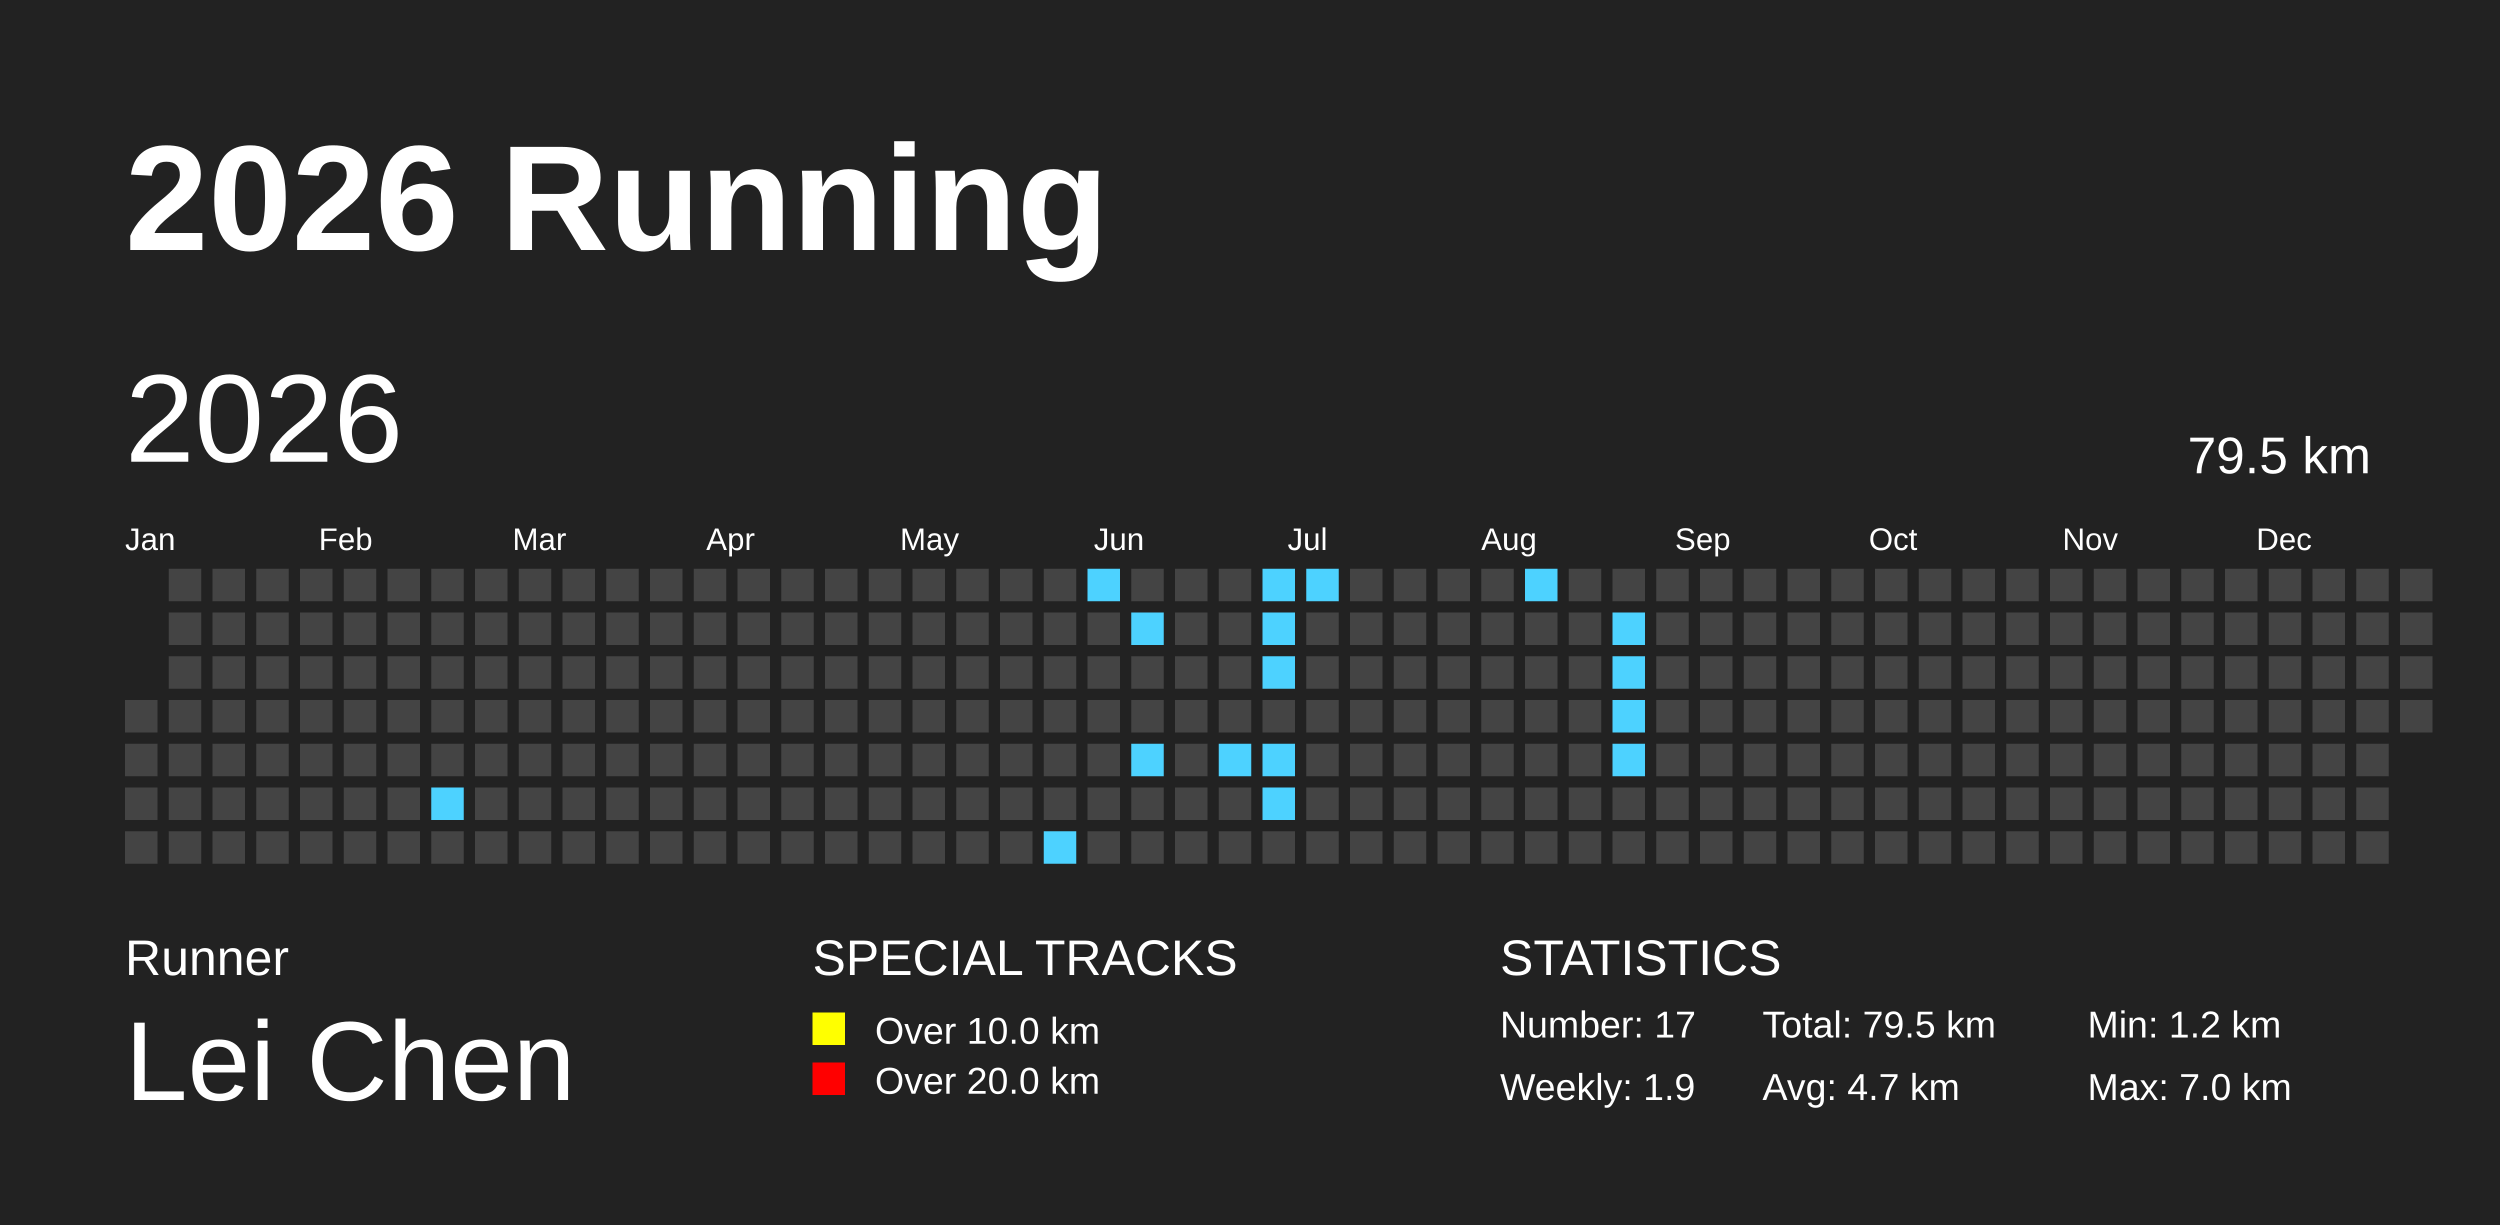
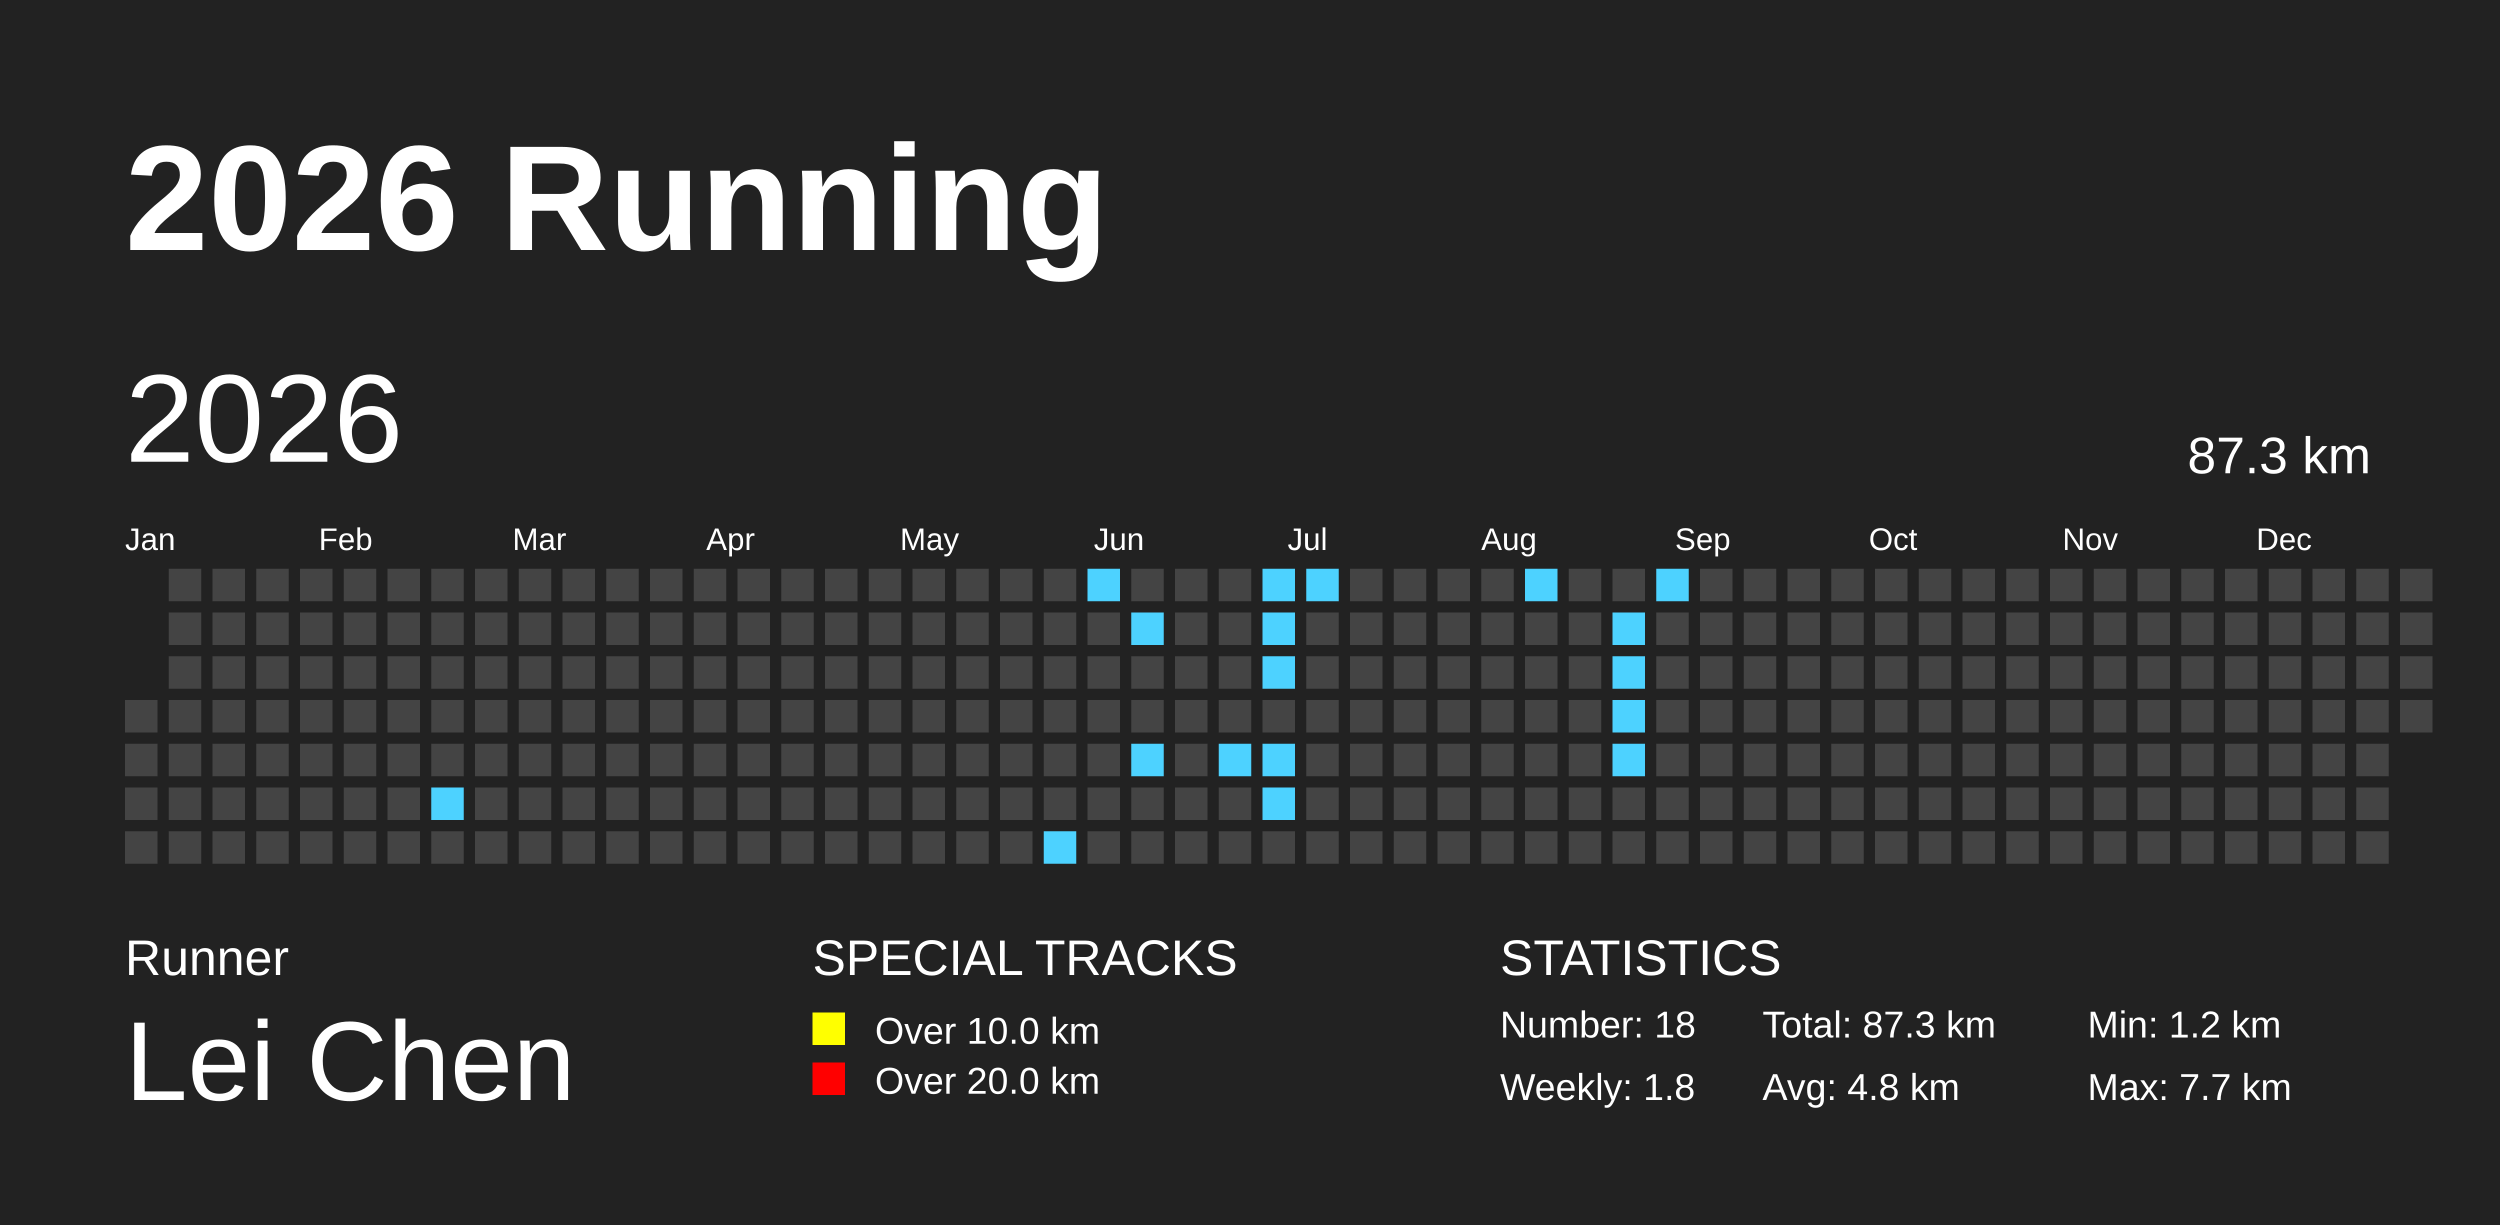
<svg xmlns="http://www.w3.org/2000/svg" baseProfile="full" height="98mm" version="1.1" viewBox="0,0,200,98" width="200mm">
  <defs />
  <rect fill="#222222" height="98" width="200" x="0" y="0" />
  <text fill="#FFFFFF" style="font-size:12px; font-family:Arial; font-weight:bold;" x="10" y="20">2026 Running</text>
  <text fill="#FFFFFF" style="font-size:4px; font-family:Arial" x="10" y="78">Runner</text>
  <text fill="#FFFFFF" style="font-size:9px; font-family:Arial" x="10" y="88">Lei Chen</text>
  <text fill="#FFFFFF" style="font-size:4px; font-family:Arial" x="65" y="78">SPECIAL TRACKS</text>
  <rect fill="yellow" height="2.6" width="2.6" x="65" y="81" />
  <text fill="#FFFFFF" style="font-size:3px; font-family:Arial" x="70" y="83.5">Over 10.0 km</text>
  <rect fill="red" height="2.6" width="2.6" x="65" y="85" />
  <text fill="#FFFFFF" style="font-size:3px; font-family:Arial" x="70" y="87.5">Over 20.0 km</text>
  <text fill="#FFFFFF" style="font-size:4px; font-family:Arial" x="120" y="78">STATISTICS</text>
-   <text fill="#FFFFFF" style="font-size:3px; font-family:Arial" x="120" y="83">Number: 17</text>
-   <text fill="#FFFFFF" style="font-size:3px; font-family:Arial" x="120" y="88">Weekly: 1.9</text>
-   <text fill="#FFFFFF" style="font-size:3px; font-family:Arial" x="141" y="83">Total: 79.5 km</text>
-   <text fill="#FFFFFF" style="font-size:3px; font-family:Arial" x="141" y="88">Avg: 4.7 km</text>
+   <text fill="#FFFFFF" style="font-size:3px; font-family:Arial" x="120" y="83">Number: 18</text>
+   <text fill="#FFFFFF" style="font-size:3px; font-family:Arial" x="120" y="88">Weekly: 1.8</text>
+   <text fill="#FFFFFF" style="font-size:3px; font-family:Arial" x="141" y="83">Total: 87.3 km</text>
+   <text fill="#FFFFFF" style="font-size:3px; font-family:Arial" x="141" y="88">Avg: 4.8 km</text>
  <text fill="#FFFFFF" style="font-size:3px; font-family:Arial" x="167" y="83">Min: 1.2 km</text>
-   <text fill="#FFFFFF" style="font-size:3px; font-family:Arial" x="167" y="88">Max: 7.0 km</text>
+   <text fill="#FFFFFF" style="font-size:3px; font-family:Arial" x="167" y="88">Max: 7.7 km</text>
  <text dominant-baseline="hanging" fill="#FFFFFF" style="font-size:10.0px; font-family:Arial;" x="10" y="30">2026</text>
-   <text dominant-baseline="hanging" fill="#FFFFFF" style="font-size:4.125px; font-family:Arial;" x="175" y="35">79.5 km</text>
+   <text dominant-baseline="hanging" fill="#FFFFFF" style="font-size:4.125px; font-family:Arial;" x="175" y="35">87.3 km</text>
  <text fill="#FFFFFF" style="font-size:2.5px; font-family:Arial" x="10.0" y="44">Jan</text>
  <text fill="#FFFFFF" style="font-size:2.5px; font-family:Arial" x="25.5" y="44">Feb</text>
  <text fill="#FFFFFF" style="font-size:2.5px; font-family:Arial" x="41.0" y="44">Mar</text>
  <text fill="#FFFFFF" style="font-size:2.5px; font-family:Arial" x="56.5" y="44">Apr</text>
  <text fill="#FFFFFF" style="font-size:2.5px; font-family:Arial" x="72.0" y="44">May</text>
  <text fill="#FFFFFF" style="font-size:2.5px; font-family:Arial" x="87.5" y="44">Jun</text>
  <text fill="#FFFFFF" style="font-size:2.5px; font-family:Arial" x="103.0" y="44">Jul</text>
  <text fill="#FFFFFF" style="font-size:2.5px; font-family:Arial" x="118.5" y="44">Aug</text>
  <text fill="#FFFFFF" style="font-size:2.5px; font-family:Arial" x="134.0" y="44">Sep</text>
  <text fill="#FFFFFF" style="font-size:2.5px; font-family:Arial" x="149.5" y="44">Oct</text>
  <text fill="#FFFFFF" style="font-size:2.5px; font-family:Arial" x="165.0" y="44">Nov</text>
  <text fill="#FFFFFF" style="font-size:2.5px; font-family:Arial" x="180.5" y="44">Dec</text>
  <rect fill="#444444" height="2.6" width="2.6" x="10.0" y="56.0" />
  <rect fill="#444444" height="2.6" width="2.6" x="10.0" y="59.5" />
  <rect fill="#444444" height="2.6" width="2.6" x="10.0" y="63.0" />
  <rect fill="#444444" height="2.6" width="2.6" x="10.0" y="66.5" />
  <rect fill="#444444" height="2.6" width="2.6" x="13.5" y="45.5" />
  <rect fill="#444444" height="2.6" width="2.6" x="13.5" y="49.0" />
  <rect fill="#444444" height="2.6" width="2.6" x="13.5" y="52.5" />
  <rect fill="#444444" height="2.6" width="2.6" x="13.5" y="56.0" />
  <rect fill="#444444" height="2.6" width="2.6" x="13.5" y="59.5" />
  <rect fill="#444444" height="2.6" width="2.6" x="13.5" y="63.0" />
  <rect fill="#444444" height="2.6" width="2.6" x="13.5" y="66.5" />
  <rect fill="#444444" height="2.6" width="2.6" x="17.0" y="45.5" />
  <rect fill="#444444" height="2.6" width="2.6" x="17.0" y="49.0" />
  <rect fill="#444444" height="2.6" width="2.6" x="17.0" y="52.5" />
  <rect fill="#444444" height="2.6" width="2.6" x="17.0" y="56.0" />
  <rect fill="#444444" height="2.6" width="2.6" x="17.0" y="59.5" />
  <rect fill="#444444" height="2.6" width="2.6" x="17.0" y="63.0" />
  <rect fill="#444444" height="2.6" width="2.6" x="17.0" y="66.5" />
  <rect fill="#444444" height="2.6" width="2.6" x="20.5" y="45.5" />
  <rect fill="#444444" height="2.6" width="2.6" x="20.5" y="49.0" />
  <rect fill="#444444" height="2.6" width="2.6" x="20.5" y="52.5" />
  <rect fill="#444444" height="2.6" width="2.6" x="20.5" y="56.0" />
  <rect fill="#444444" height="2.6" width="2.6" x="20.5" y="59.5" />
  <rect fill="#444444" height="2.6" width="2.6" x="20.5" y="63.0" />
  <rect fill="#444444" height="2.6" width="2.6" x="20.5" y="66.5" />
  <rect fill="#444444" height="2.6" width="2.6" x="24.0" y="45.5" />
  <rect fill="#444444" height="2.6" width="2.6" x="24.0" y="49.0" />
  <rect fill="#444444" height="2.6" width="2.6" x="24.0" y="52.5" />
  <rect fill="#444444" height="2.6" width="2.6" x="24.0" y="56.0" />
  <rect fill="#444444" height="2.6" width="2.6" x="24.0" y="59.5" />
  <rect fill="#444444" height="2.6" width="2.6" x="24.0" y="63.0" />
  <rect fill="#444444" height="2.6" width="2.6" x="24.0" y="66.5" />
  <rect fill="#444444" height="2.6" width="2.6" x="27.5" y="45.5" />
  <rect fill="#444444" height="2.6" width="2.6" x="27.5" y="49.0" />
  <rect fill="#444444" height="2.6" width="2.6" x="27.5" y="52.5" />
  <rect fill="#444444" height="2.6" width="2.6" x="27.5" y="56.0" />
  <rect fill="#444444" height="2.6" width="2.6" x="27.5" y="59.5" />
  <rect fill="#444444" height="2.6" width="2.6" x="27.5" y="63.0" />
  <rect fill="#444444" height="2.6" width="2.6" x="27.5" y="66.5" />
  <rect fill="#444444" height="2.6" width="2.6" x="31.0" y="45.5" />
  <rect fill="#444444" height="2.6" width="2.6" x="31.0" y="49.0" />
  <rect fill="#444444" height="2.6" width="2.6" x="31.0" y="52.5" />
  <rect fill="#444444" height="2.6" width="2.6" x="31.0" y="56.0" />
  <rect fill="#444444" height="2.6" width="2.6" x="31.0" y="59.5" />
  <rect fill="#444444" height="2.6" width="2.6" x="31.0" y="63.0" />
  <rect fill="#444444" height="2.6" width="2.6" x="31.0" y="66.5" />
  <rect fill="#444444" height="2.6" width="2.6" x="34.5" y="45.5" />
  <rect fill="#444444" height="2.6" width="2.6" x="34.5" y="49.0" />
  <rect fill="#444444" height="2.6" width="2.6" x="34.5" y="52.5" />
  <rect fill="#444444" height="2.6" width="2.6" x="34.5" y="56.0" />
  <rect fill="#444444" height="2.6" width="2.6" x="34.5" y="59.5" />
  <rect fill="#4DD2FF" height="2.6" width="2.6" x="34.5" y="63.0" />
  <rect fill="#444444" height="2.6" width="2.6" x="34.5" y="66.5" />
  <rect fill="#444444" height="2.6" width="2.6" x="38.0" y="45.5" />
  <rect fill="#444444" height="2.6" width="2.6" x="38.0" y="49.0" />
  <rect fill="#444444" height="2.6" width="2.6" x="38.0" y="52.5" />
  <rect fill="#444444" height="2.6" width="2.6" x="38.0" y="56.0" />
  <rect fill="#444444" height="2.6" width="2.6" x="38.0" y="59.5" />
  <rect fill="#444444" height="2.6" width="2.6" x="38.0" y="63.0" />
  <rect fill="#444444" height="2.6" width="2.6" x="38.0" y="66.5" />
  <rect fill="#444444" height="2.6" width="2.6" x="41.5" y="45.5" />
  <rect fill="#444444" height="2.6" width="2.6" x="41.5" y="49.0" />
  <rect fill="#444444" height="2.6" width="2.6" x="41.5" y="52.5" />
  <rect fill="#444444" height="2.6" width="2.6" x="41.5" y="56.0" />
  <rect fill="#444444" height="2.6" width="2.6" x="41.5" y="59.5" />
  <rect fill="#444444" height="2.6" width="2.6" x="41.5" y="63.0" />
  <rect fill="#444444" height="2.6" width="2.6" x="41.5" y="66.5" />
  <rect fill="#444444" height="2.6" width="2.6" x="45.0" y="45.5" />
  <rect fill="#444444" height="2.6" width="2.6" x="45.0" y="49.0" />
  <rect fill="#444444" height="2.6" width="2.6" x="45.0" y="52.5" />
  <rect fill="#444444" height="2.6" width="2.6" x="45.0" y="56.0" />
  <rect fill="#444444" height="2.6" width="2.6" x="45.0" y="59.5" />
  <rect fill="#444444" height="2.6" width="2.6" x="45.0" y="63.0" />
  <rect fill="#444444" height="2.6" width="2.6" x="45.0" y="66.5" />
  <rect fill="#444444" height="2.6" width="2.6" x="48.5" y="45.5" />
  <rect fill="#444444" height="2.6" width="2.6" x="48.5" y="49.0" />
  <rect fill="#444444" height="2.6" width="2.6" x="48.5" y="52.5" />
  <rect fill="#444444" height="2.6" width="2.6" x="48.5" y="56.0" />
  <rect fill="#444444" height="2.6" width="2.6" x="48.5" y="59.5" />
  <rect fill="#444444" height="2.6" width="2.6" x="48.5" y="63.0" />
  <rect fill="#444444" height="2.6" width="2.6" x="48.5" y="66.5" />
  <rect fill="#444444" height="2.6" width="2.6" x="52.0" y="45.5" />
  <rect fill="#444444" height="2.6" width="2.6" x="52.0" y="49.0" />
  <rect fill="#444444" height="2.6" width="2.6" x="52.0" y="52.5" />
  <rect fill="#444444" height="2.6" width="2.6" x="52.0" y="56.0" />
  <rect fill="#444444" height="2.6" width="2.6" x="52.0" y="59.5" />
  <rect fill="#444444" height="2.6" width="2.6" x="52.0" y="63.0" />
  <rect fill="#444444" height="2.6" width="2.6" x="52.0" y="66.5" />
  <rect fill="#444444" height="2.6" width="2.6" x="55.5" y="45.5" />
  <rect fill="#444444" height="2.6" width="2.6" x="55.5" y="49.0" />
  <rect fill="#444444" height="2.6" width="2.6" x="55.5" y="52.5" />
  <rect fill="#444444" height="2.6" width="2.6" x="55.5" y="56.0" />
  <rect fill="#444444" height="2.6" width="2.6" x="55.5" y="59.5" />
  <rect fill="#444444" height="2.6" width="2.6" x="55.5" y="63.0" />
  <rect fill="#444444" height="2.6" width="2.6" x="55.5" y="66.5" />
  <rect fill="#444444" height="2.6" width="2.6" x="59.0" y="45.5" />
  <rect fill="#444444" height="2.6" width="2.6" x="59.0" y="49.0" />
  <rect fill="#444444" height="2.6" width="2.6" x="59.0" y="52.5" />
  <rect fill="#444444" height="2.6" width="2.6" x="59.0" y="56.0" />
  <rect fill="#444444" height="2.6" width="2.6" x="59.0" y="59.5" />
  <rect fill="#444444" height="2.6" width="2.6" x="59.0" y="63.0" />
  <rect fill="#444444" height="2.6" width="2.6" x="59.0" y="66.5" />
  <rect fill="#444444" height="2.6" width="2.6" x="62.5" y="45.5" />
  <rect fill="#444444" height="2.6" width="2.6" x="62.5" y="49.0" />
  <rect fill="#444444" height="2.6" width="2.6" x="62.5" y="52.5" />
  <rect fill="#444444" height="2.6" width="2.6" x="62.5" y="56.0" />
  <rect fill="#444444" height="2.6" width="2.6" x="62.5" y="59.5" />
  <rect fill="#444444" height="2.6" width="2.6" x="62.5" y="63.0" />
  <rect fill="#444444" height="2.6" width="2.6" x="62.5" y="66.5" />
  <rect fill="#444444" height="2.6" width="2.6" x="66.0" y="45.5" />
  <rect fill="#444444" height="2.6" width="2.6" x="66.0" y="49.0" />
  <rect fill="#444444" height="2.6" width="2.6" x="66.0" y="52.5" />
  <rect fill="#444444" height="2.6" width="2.6" x="66.0" y="56.0" />
  <rect fill="#444444" height="2.6" width="2.6" x="66.0" y="59.5" />
  <rect fill="#444444" height="2.6" width="2.6" x="66.0" y="63.0" />
  <rect fill="#444444" height="2.6" width="2.6" x="66.0" y="66.5" />
  <rect fill="#444444" height="2.6" width="2.6" x="69.5" y="45.5" />
  <rect fill="#444444" height="2.6" width="2.6" x="69.5" y="49.0" />
  <rect fill="#444444" height="2.6" width="2.6" x="69.5" y="52.5" />
  <rect fill="#444444" height="2.6" width="2.6" x="69.5" y="56.0" />
  <rect fill="#444444" height="2.6" width="2.6" x="69.5" y="59.5" />
  <rect fill="#444444" height="2.6" width="2.6" x="69.5" y="63.0" />
  <rect fill="#444444" height="2.6" width="2.6" x="69.5" y="66.5" />
  <rect fill="#444444" height="2.6" width="2.6" x="73.0" y="45.5" />
  <rect fill="#444444" height="2.6" width="2.6" x="73.0" y="49.0" />
  <rect fill="#444444" height="2.6" width="2.6" x="73.0" y="52.5" />
  <rect fill="#444444" height="2.6" width="2.6" x="73.0" y="56.0" />
  <rect fill="#444444" height="2.6" width="2.6" x="73.0" y="59.5" />
  <rect fill="#444444" height="2.6" width="2.6" x="73.0" y="63.0" />
  <rect fill="#444444" height="2.6" width="2.6" x="73.0" y="66.5" />
  <rect fill="#444444" height="2.6" width="2.6" x="76.5" y="45.5" />
  <rect fill="#444444" height="2.6" width="2.6" x="76.5" y="49.0" />
  <rect fill="#444444" height="2.6" width="2.6" x="76.5" y="52.5" />
  <rect fill="#444444" height="2.6" width="2.6" x="76.5" y="56.0" />
  <rect fill="#444444" height="2.6" width="2.6" x="76.5" y="59.5" />
  <rect fill="#444444" height="2.6" width="2.6" x="76.5" y="63.0" />
  <rect fill="#444444" height="2.6" width="2.6" x="76.5" y="66.5" />
  <rect fill="#444444" height="2.6" width="2.6" x="80.0" y="45.5" />
  <rect fill="#444444" height="2.6" width="2.6" x="80.0" y="49.0" />
  <rect fill="#444444" height="2.6" width="2.6" x="80.0" y="52.5" />
  <rect fill="#444444" height="2.6" width="2.6" x="80.0" y="56.0" />
  <rect fill="#444444" height="2.6" width="2.6" x="80.0" y="59.5" />
  <rect fill="#444444" height="2.6" width="2.6" x="80.0" y="63.0" />
  <rect fill="#444444" height="2.6" width="2.6" x="80.0" y="66.5" />
  <rect fill="#444444" height="2.6" width="2.6" x="83.5" y="45.5" />
  <rect fill="#444444" height="2.6" width="2.6" x="83.5" y="49.0" />
  <rect fill="#444444" height="2.6" width="2.6" x="83.5" y="52.5" />
  <rect fill="#444444" height="2.6" width="2.6" x="83.5" y="56.0" />
  <rect fill="#444444" height="2.6" width="2.6" x="83.5" y="59.5" />
  <rect fill="#444444" height="2.6" width="2.6" x="83.5" y="63.0" />
  <rect fill="#4DD2FF" height="2.6" width="2.6" x="83.5" y="66.5" />
  <rect fill="#4DD2FF" height="2.6" width="2.6" x="87.0" y="45.5" />
  <rect fill="#444444" height="2.6" width="2.6" x="87.0" y="49.0" />
  <rect fill="#444444" height="2.6" width="2.6" x="87.0" y="52.5" />
  <rect fill="#444444" height="2.6" width="2.6" x="87.0" y="56.0" />
  <rect fill="#444444" height="2.6" width="2.6" x="87.0" y="59.5" />
  <rect fill="#444444" height="2.6" width="2.6" x="87.0" y="63.0" />
  <rect fill="#444444" height="2.6" width="2.6" x="87.0" y="66.5" />
  <rect fill="#444444" height="2.6" width="2.6" x="90.5" y="45.5" />
  <rect fill="#4DD2FF" height="2.6" width="2.6" x="90.5" y="49.0" />
  <rect fill="#444444" height="2.6" width="2.6" x="90.5" y="52.5" />
  <rect fill="#444444" height="2.6" width="2.6" x="90.5" y="56.0" />
  <rect fill="#4DD2FF" height="2.6" width="2.6" x="90.5" y="59.5" />
  <rect fill="#444444" height="2.6" width="2.6" x="90.5" y="63.0" />
  <rect fill="#444444" height="2.6" width="2.6" x="90.5" y="66.5" />
  <rect fill="#444444" height="2.6" width="2.6" x="94.0" y="45.5" />
  <rect fill="#444444" height="2.6" width="2.6" x="94.0" y="49.0" />
  <rect fill="#444444" height="2.6" width="2.6" x="94.0" y="52.5" />
  <rect fill="#444444" height="2.6" width="2.6" x="94.0" y="56.0" />
  <rect fill="#444444" height="2.6" width="2.6" x="94.0" y="59.5" />
  <rect fill="#444444" height="2.6" width="2.6" x="94.0" y="63.0" />
  <rect fill="#444444" height="2.6" width="2.6" x="94.0" y="66.5" />
  <rect fill="#444444" height="2.6" width="2.6" x="97.5" y="45.5" />
  <rect fill="#444444" height="2.6" width="2.6" x="97.5" y="49.0" />
  <rect fill="#444444" height="2.6" width="2.6" x="97.5" y="52.5" />
  <rect fill="#444444" height="2.6" width="2.6" x="97.5" y="56.0" />
  <rect fill="#4DD2FF" height="2.6" width="2.6" x="97.5" y="59.5" />
  <rect fill="#444444" height="2.6" width="2.6" x="97.5" y="63.0" />
  <rect fill="#444444" height="2.6" width="2.6" x="97.5" y="66.5" />
  <rect fill="#4DD2FF" height="2.6" width="2.6" x="101.0" y="45.5" />
  <rect fill="#4DD2FF" height="2.6" width="2.6" x="101.0" y="49.0" />
  <rect fill="#4DD2FF" height="2.6" width="2.6" x="101.0" y="52.5" />
  <rect fill="#444444" height="2.6" width="2.6" x="101.0" y="56.0" />
  <rect fill="#4DD2FF" height="2.6" width="2.6" x="101.0" y="59.5" />
  <rect fill="#4DD2FF" height="2.6" width="2.6" x="101.0" y="63.0" />
  <rect fill="#444444" height="2.6" width="2.6" x="101.0" y="66.5" />
  <rect fill="#4DD2FF" height="2.6" width="2.6" x="104.5" y="45.5" />
  <rect fill="#444444" height="2.6" width="2.6" x="104.5" y="49.0" />
  <rect fill="#444444" height="2.6" width="2.6" x="104.5" y="52.5" />
  <rect fill="#444444" height="2.6" width="2.6" x="104.5" y="56.0" />
  <rect fill="#444444" height="2.6" width="2.6" x="104.5" y="59.5" />
  <rect fill="#444444" height="2.6" width="2.6" x="104.5" y="63.0" />
  <rect fill="#444444" height="2.6" width="2.6" x="104.5" y="66.5" />
  <rect fill="#444444" height="2.6" width="2.6" x="108.0" y="45.5" />
  <rect fill="#444444" height="2.6" width="2.6" x="108.0" y="49.0" />
  <rect fill="#444444" height="2.6" width="2.6" x="108.0" y="52.5" />
  <rect fill="#444444" height="2.6" width="2.6" x="108.0" y="56.0" />
  <rect fill="#444444" height="2.6" width="2.6" x="108.0" y="59.5" />
  <rect fill="#444444" height="2.6" width="2.6" x="108.0" y="63.0" />
  <rect fill="#444444" height="2.6" width="2.6" x="108.0" y="66.5" />
  <rect fill="#444444" height="2.6" width="2.6" x="111.5" y="45.5" />
  <rect fill="#444444" height="2.6" width="2.6" x="111.5" y="49.0" />
  <rect fill="#444444" height="2.6" width="2.6" x="111.5" y="52.5" />
  <rect fill="#444444" height="2.6" width="2.6" x="111.5" y="56.0" />
  <rect fill="#444444" height="2.6" width="2.6" x="111.5" y="59.5" />
  <rect fill="#444444" height="2.6" width="2.6" x="111.5" y="63.0" />
  <rect fill="#444444" height="2.6" width="2.6" x="111.5" y="66.5" />
  <rect fill="#444444" height="2.6" width="2.6" x="115.0" y="45.5" />
  <rect fill="#444444" height="2.6" width="2.6" x="115.0" y="49.0" />
  <rect fill="#444444" height="2.6" width="2.6" x="115.0" y="52.5" />
  <rect fill="#444444" height="2.6" width="2.6" x="115.0" y="56.0" />
  <rect fill="#444444" height="2.6" width="2.6" x="115.0" y="59.5" />
  <rect fill="#444444" height="2.6" width="2.6" x="115.0" y="63.0" />
  <rect fill="#444444" height="2.6" width="2.6" x="115.0" y="66.5" />
  <rect fill="#444444" height="2.6" width="2.6" x="118.5" y="45.5" />
  <rect fill="#444444" height="2.6" width="2.6" x="118.5" y="49.0" />
  <rect fill="#444444" height="2.6" width="2.6" x="118.5" y="52.5" />
  <rect fill="#444444" height="2.6" width="2.6" x="118.5" y="56.0" />
  <rect fill="#444444" height="2.6" width="2.6" x="118.5" y="59.5" />
  <rect fill="#444444" height="2.6" width="2.6" x="118.5" y="63.0" />
  <rect fill="#444444" height="2.6" width="2.6" x="118.5" y="66.5" />
  <rect fill="#4DD2FF" height="2.6" width="2.6" x="122.0" y="45.5" />
  <rect fill="#444444" height="2.6" width="2.6" x="122.0" y="49.0" />
  <rect fill="#444444" height="2.6" width="2.6" x="122.0" y="52.5" />
  <rect fill="#444444" height="2.6" width="2.6" x="122.0" y="56.0" />
  <rect fill="#444444" height="2.6" width="2.6" x="122.0" y="59.5" />
  <rect fill="#444444" height="2.6" width="2.6" x="122.0" y="63.0" />
  <rect fill="#444444" height="2.6" width="2.6" x="122.0" y="66.5" />
  <rect fill="#444444" height="2.6" width="2.6" x="125.5" y="45.5" />
  <rect fill="#444444" height="2.6" width="2.6" x="125.5" y="49.0" />
  <rect fill="#444444" height="2.6" width="2.6" x="125.5" y="52.5" />
  <rect fill="#444444" height="2.6" width="2.6" x="125.5" y="56.0" />
  <rect fill="#444444" height="2.6" width="2.6" x="125.5" y="59.5" />
  <rect fill="#444444" height="2.6" width="2.6" x="125.5" y="63.0" />
  <rect fill="#444444" height="2.6" width="2.6" x="125.5" y="66.5" />
  <rect fill="#444444" height="2.6" width="2.6" x="129.0" y="45.5" />
  <rect fill="#4DD2FF" height="2.6" width="2.6" x="129.0" y="49.0" />
  <rect fill="#4DD2FF" height="2.6" width="2.6" x="129.0" y="52.5" />
  <rect fill="#4DD2FF" height="2.6" width="2.6" x="129.0" y="56.0" />
  <rect fill="#4DD2FF" height="2.6" width="2.6" x="129.0" y="59.5" />
  <rect fill="#444444" height="2.6" width="2.6" x="129.0" y="63.0" />
  <rect fill="#444444" height="2.6" width="2.6" x="129.0" y="66.5" />
-   <rect fill="#444444" height="2.6" width="2.6" x="132.5" y="45.5" />
+   <rect fill="#4DD2FF" height="2.6" width="2.6" x="132.5" y="45.5" />
  <rect fill="#444444" height="2.6" width="2.6" x="132.5" y="49.0" />
  <rect fill="#444444" height="2.6" width="2.6" x="132.5" y="52.5" />
  <rect fill="#444444" height="2.6" width="2.6" x="132.5" y="56.0" />
  <rect fill="#444444" height="2.6" width="2.6" x="132.5" y="59.5" />
  <rect fill="#444444" height="2.6" width="2.6" x="132.5" y="63.0" />
  <rect fill="#444444" height="2.6" width="2.6" x="132.5" y="66.5" />
  <rect fill="#444444" height="2.6" width="2.6" x="136.0" y="45.5" />
  <rect fill="#444444" height="2.6" width="2.6" x="136.0" y="49.0" />
  <rect fill="#444444" height="2.6" width="2.6" x="136.0" y="52.5" />
  <rect fill="#444444" height="2.6" width="2.6" x="136.0" y="56.0" />
  <rect fill="#444444" height="2.6" width="2.6" x="136.0" y="59.5" />
  <rect fill="#444444" height="2.6" width="2.6" x="136.0" y="63.0" />
  <rect fill="#444444" height="2.6" width="2.6" x="136.0" y="66.5" />
  <rect fill="#444444" height="2.6" width="2.6" x="139.5" y="45.5" />
  <rect fill="#444444" height="2.6" width="2.6" x="139.5" y="49.0" />
  <rect fill="#444444" height="2.6" width="2.6" x="139.5" y="52.5" />
  <rect fill="#444444" height="2.6" width="2.6" x="139.5" y="56.0" />
  <rect fill="#444444" height="2.6" width="2.6" x="139.5" y="59.5" />
  <rect fill="#444444" height="2.6" width="2.6" x="139.5" y="63.0" />
  <rect fill="#444444" height="2.6" width="2.6" x="139.5" y="66.5" />
  <rect fill="#444444" height="2.6" width="2.6" x="143.0" y="45.5" />
  <rect fill="#444444" height="2.6" width="2.6" x="143.0" y="49.0" />
  <rect fill="#444444" height="2.6" width="2.6" x="143.0" y="52.5" />
  <rect fill="#444444" height="2.6" width="2.6" x="143.0" y="56.0" />
  <rect fill="#444444" height="2.6" width="2.6" x="143.0" y="59.5" />
  <rect fill="#444444" height="2.6" width="2.6" x="143.0" y="63.0" />
  <rect fill="#444444" height="2.6" width="2.6" x="143.0" y="66.5" />
  <rect fill="#444444" height="2.6" width="2.6" x="146.5" y="45.5" />
  <rect fill="#444444" height="2.6" width="2.6" x="146.5" y="49.0" />
  <rect fill="#444444" height="2.6" width="2.6" x="146.5" y="52.5" />
  <rect fill="#444444" height="2.6" width="2.6" x="146.5" y="56.0" />
  <rect fill="#444444" height="2.6" width="2.6" x="146.5" y="59.5" />
  <rect fill="#444444" height="2.6" width="2.6" x="146.5" y="63.0" />
  <rect fill="#444444" height="2.6" width="2.6" x="146.5" y="66.5" />
  <rect fill="#444444" height="2.6" width="2.6" x="150.0" y="45.5" />
  <rect fill="#444444" height="2.6" width="2.6" x="150.0" y="49.0" />
  <rect fill="#444444" height="2.6" width="2.6" x="150.0" y="52.5" />
  <rect fill="#444444" height="2.6" width="2.6" x="150.0" y="56.0" />
  <rect fill="#444444" height="2.6" width="2.6" x="150.0" y="59.5" />
  <rect fill="#444444" height="2.6" width="2.6" x="150.0" y="63.0" />
  <rect fill="#444444" height="2.6" width="2.6" x="150.0" y="66.5" />
  <rect fill="#444444" height="2.6" width="2.6" x="153.5" y="45.5" />
  <rect fill="#444444" height="2.6" width="2.6" x="153.5" y="49.0" />
  <rect fill="#444444" height="2.6" width="2.6" x="153.5" y="52.5" />
  <rect fill="#444444" height="2.6" width="2.6" x="153.5" y="56.0" />
  <rect fill="#444444" height="2.6" width="2.6" x="153.5" y="59.5" />
  <rect fill="#444444" height="2.6" width="2.6" x="153.5" y="63.0" />
  <rect fill="#444444" height="2.6" width="2.6" x="153.5" y="66.5" />
  <rect fill="#444444" height="2.6" width="2.6" x="157.0" y="45.5" />
  <rect fill="#444444" height="2.6" width="2.6" x="157.0" y="49.0" />
  <rect fill="#444444" height="2.6" width="2.6" x="157.0" y="52.5" />
  <rect fill="#444444" height="2.6" width="2.6" x="157.0" y="56.0" />
  <rect fill="#444444" height="2.6" width="2.6" x="157.0" y="59.5" />
  <rect fill="#444444" height="2.6" width="2.6" x="157.0" y="63.0" />
  <rect fill="#444444" height="2.6" width="2.6" x="157.0" y="66.5" />
  <rect fill="#444444" height="2.6" width="2.6" x="160.5" y="45.5" />
  <rect fill="#444444" height="2.6" width="2.6" x="160.5" y="49.0" />
  <rect fill="#444444" height="2.6" width="2.6" x="160.5" y="52.5" />
  <rect fill="#444444" height="2.6" width="2.6" x="160.5" y="56.0" />
  <rect fill="#444444" height="2.6" width="2.6" x="160.5" y="59.5" />
  <rect fill="#444444" height="2.6" width="2.6" x="160.5" y="63.0" />
  <rect fill="#444444" height="2.6" width="2.6" x="160.5" y="66.5" />
  <rect fill="#444444" height="2.6" width="2.6" x="164.0" y="45.5" />
  <rect fill="#444444" height="2.6" width="2.6" x="164.0" y="49.0" />
  <rect fill="#444444" height="2.6" width="2.6" x="164.0" y="52.5" />
  <rect fill="#444444" height="2.6" width="2.6" x="164.0" y="56.0" />
  <rect fill="#444444" height="2.6" width="2.6" x="164.0" y="59.5" />
  <rect fill="#444444" height="2.6" width="2.6" x="164.0" y="63.0" />
  <rect fill="#444444" height="2.6" width="2.6" x="164.0" y="66.5" />
  <rect fill="#444444" height="2.6" width="2.6" x="167.5" y="45.5" />
  <rect fill="#444444" height="2.6" width="2.6" x="167.5" y="49.0" />
  <rect fill="#444444" height="2.6" width="2.6" x="167.5" y="52.5" />
  <rect fill="#444444" height="2.6" width="2.6" x="167.5" y="56.0" />
  <rect fill="#444444" height="2.6" width="2.6" x="167.5" y="59.5" />
  <rect fill="#444444" height="2.6" width="2.6" x="167.5" y="63.0" />
  <rect fill="#444444" height="2.6" width="2.6" x="167.5" y="66.5" />
  <rect fill="#444444" height="2.6" width="2.6" x="171.0" y="45.5" />
  <rect fill="#444444" height="2.6" width="2.6" x="171.0" y="49.0" />
  <rect fill="#444444" height="2.6" width="2.6" x="171.0" y="52.5" />
  <rect fill="#444444" height="2.6" width="2.6" x="171.0" y="56.0" />
  <rect fill="#444444" height="2.6" width="2.6" x="171.0" y="59.5" />
  <rect fill="#444444" height="2.6" width="2.6" x="171.0" y="63.0" />
  <rect fill="#444444" height="2.6" width="2.6" x="171.0" y="66.5" />
  <rect fill="#444444" height="2.6" width="2.6" x="174.5" y="45.5" />
  <rect fill="#444444" height="2.6" width="2.6" x="174.5" y="49.0" />
  <rect fill="#444444" height="2.6" width="2.6" x="174.5" y="52.5" />
  <rect fill="#444444" height="2.6" width="2.6" x="174.5" y="56.0" />
  <rect fill="#444444" height="2.6" width="2.6" x="174.5" y="59.5" />
  <rect fill="#444444" height="2.6" width="2.6" x="174.5" y="63.0" />
  <rect fill="#444444" height="2.6" width="2.6" x="174.5" y="66.5" />
  <rect fill="#444444" height="2.6" width="2.6" x="178.0" y="45.5" />
  <rect fill="#444444" height="2.6" width="2.6" x="178.0" y="49.0" />
  <rect fill="#444444" height="2.6" width="2.6" x="178.0" y="52.5" />
  <rect fill="#444444" height="2.6" width="2.6" x="178.0" y="56.0" />
  <rect fill="#444444" height="2.6" width="2.6" x="178.0" y="59.5" />
  <rect fill="#444444" height="2.6" width="2.6" x="178.0" y="63.0" />
  <rect fill="#444444" height="2.6" width="2.6" x="178.0" y="66.5" />
  <rect fill="#444444" height="2.6" width="2.6" x="181.5" y="45.5" />
  <rect fill="#444444" height="2.6" width="2.6" x="181.5" y="49.0" />
  <rect fill="#444444" height="2.6" width="2.6" x="181.5" y="52.5" />
  <rect fill="#444444" height="2.6" width="2.6" x="181.5" y="56.0" />
  <rect fill="#444444" height="2.6" width="2.6" x="181.5" y="59.5" />
  <rect fill="#444444" height="2.6" width="2.6" x="181.5" y="63.0" />
  <rect fill="#444444" height="2.6" width="2.6" x="181.5" y="66.5" />
  <rect fill="#444444" height="2.6" width="2.6" x="185.0" y="45.5" />
  <rect fill="#444444" height="2.6" width="2.6" x="185.0" y="49.0" />
  <rect fill="#444444" height="2.6" width="2.6" x="185.0" y="52.5" />
  <rect fill="#444444" height="2.6" width="2.6" x="185.0" y="56.0" />
  <rect fill="#444444" height="2.6" width="2.6" x="185.0" y="59.5" />
  <rect fill="#444444" height="2.6" width="2.6" x="185.0" y="63.0" />
  <rect fill="#444444" height="2.6" width="2.6" x="185.0" y="66.5" />
  <rect fill="#444444" height="2.6" width="2.6" x="188.5" y="45.5" />
  <rect fill="#444444" height="2.6" width="2.6" x="188.5" y="49.0" />
  <rect fill="#444444" height="2.6" width="2.6" x="188.5" y="52.5" />
  <rect fill="#444444" height="2.6" width="2.6" x="188.5" y="56.0" />
  <rect fill="#444444" height="2.6" width="2.6" x="188.5" y="59.5" />
  <rect fill="#444444" height="2.6" width="2.6" x="188.5" y="63.0" />
  <rect fill="#444444" height="2.6" width="2.6" x="188.5" y="66.5" />
  <rect fill="#444444" height="2.6" width="2.6" x="192.0" y="45.5" />
  <rect fill="#444444" height="2.6" width="2.6" x="192.0" y="49.0" />
  <rect fill="#444444" height="2.6" width="2.6" x="192.0" y="52.5" />
  <rect fill="#444444" height="2.6" width="2.6" x="192.0" y="56.0" />
</svg>
